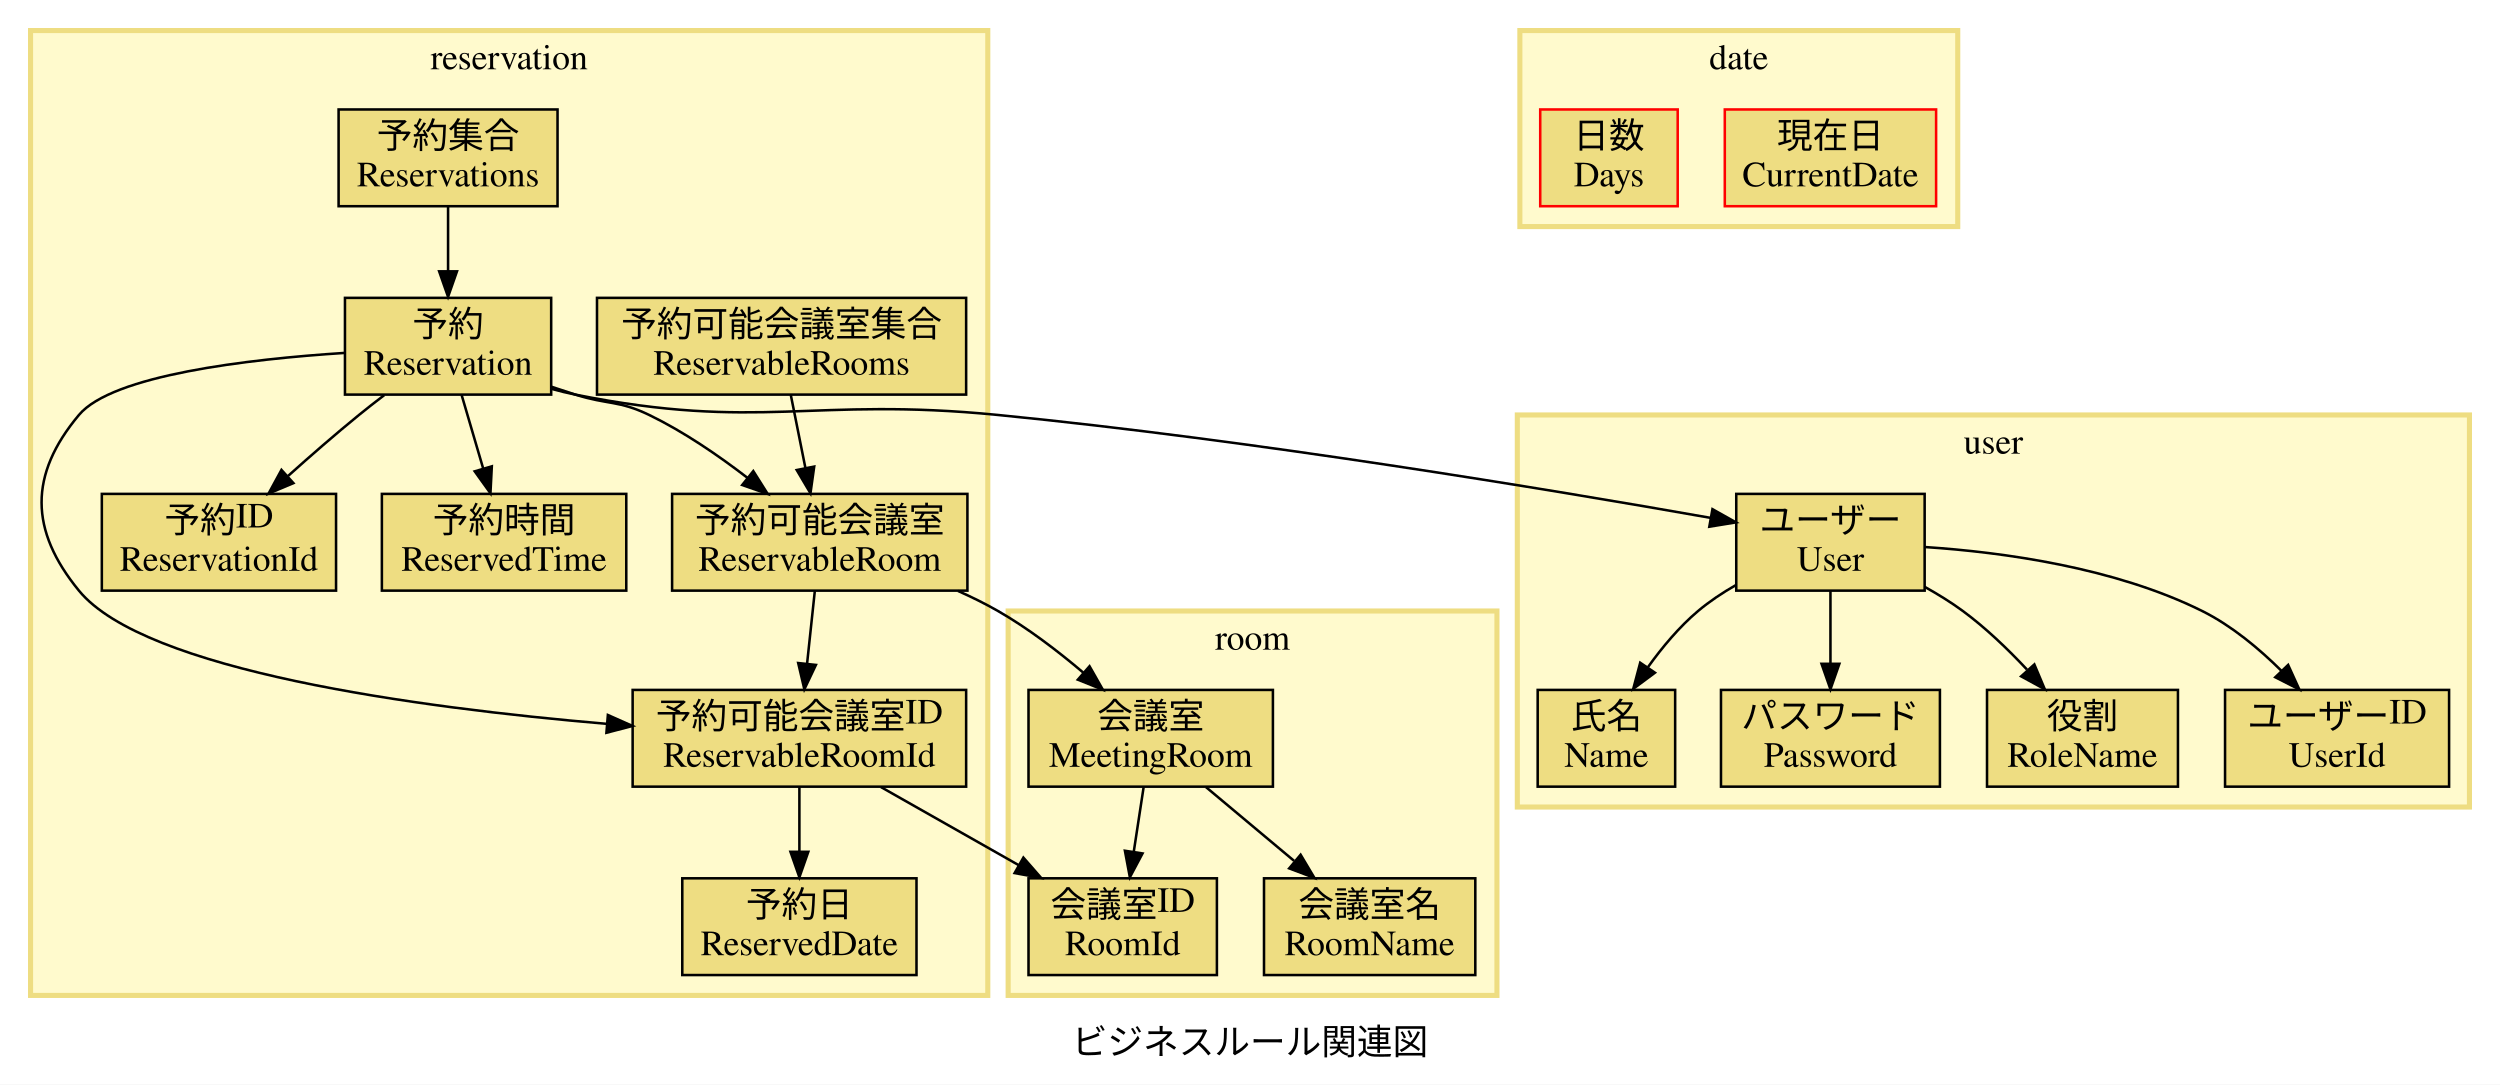
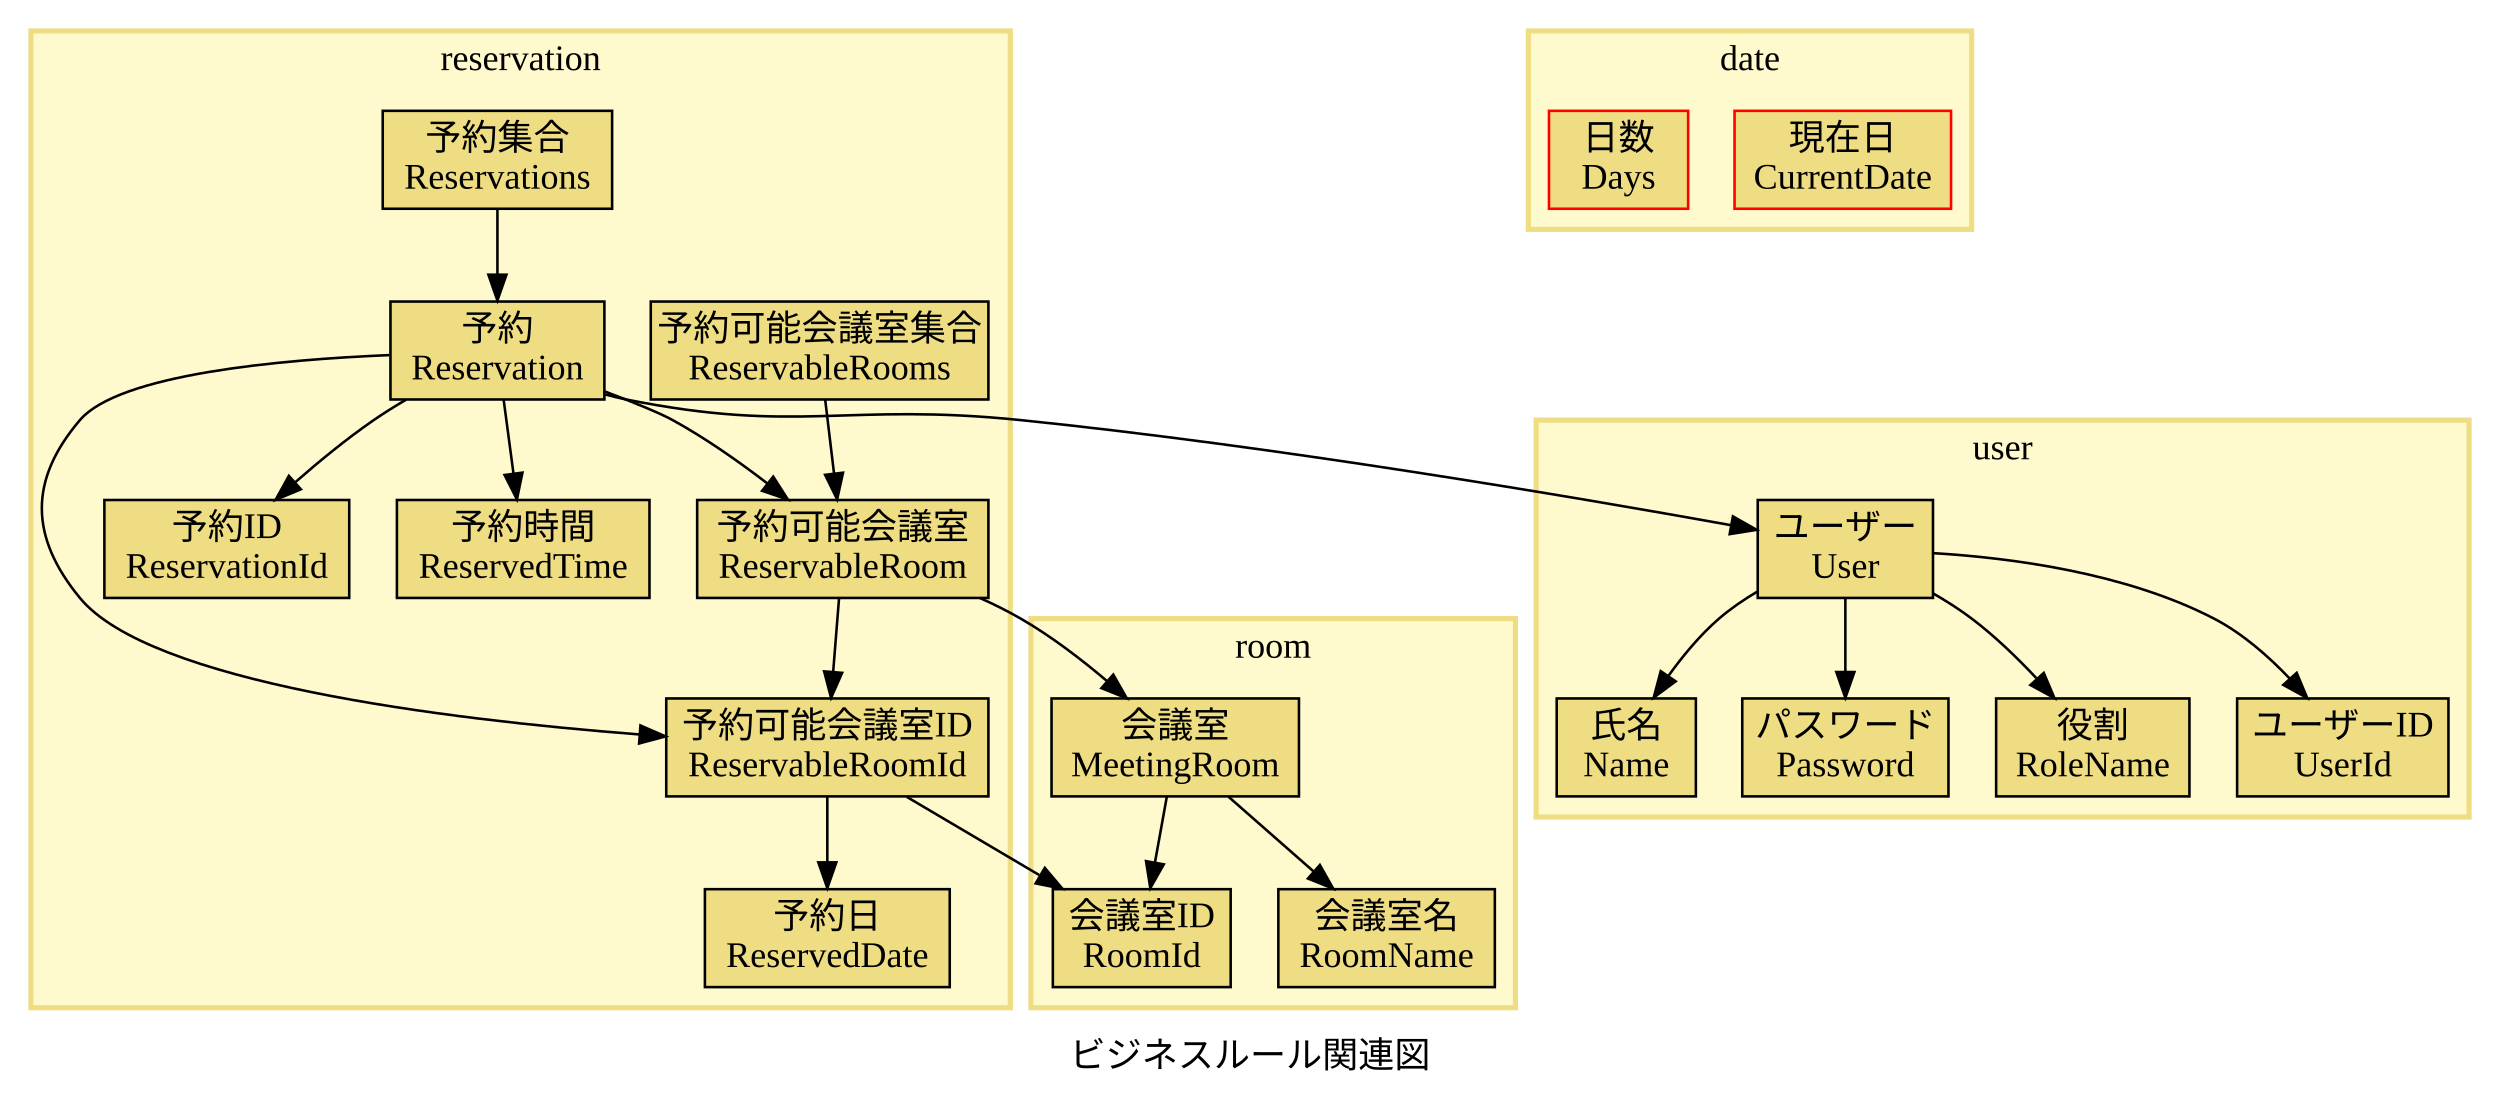
- <svg xmlns="http://www.w3.org/2000/svg" width="982px" height="426px" viewBox="0.00 0.00 982.00 426.00">
+ <svg xmlns="http://www.w3.org/2000/svg" width="970px" height="426px" viewBox="0.00 0.00 970.00 426.00">
  <g id="graph0" class="graph" transform="scale(1.0 1.0) rotate(0) translate(4 422)">
-     <polygon fill="white" stroke="transparent" points="-4,4 -4,-422 978,-422 978,4 -4,4" />
-     <text text-anchor="middle" x="487" y="-7.8" font-family="Times,serif" font-size="14.00">ビジネスルール関連図</text>
+     <polygon fill="white" stroke="none" points="-4,4 -4,-422 966,-422 966,4 -4,4" />
+     <text text-anchor="middle" x="481" y="-7.8" font-family="Times New Roman,serif" font-size="14.00">ビジネスルール関連図</text>
    <g id="clust1" class="cluster">
-       <polygon fill="lemonchiffon" stroke="#eedd82" stroke-width="2" points="8,-31 8,-410 384,-410 384,-31 8,-31" />
-       <text text-anchor="middle" x="196" y="-394.8" font-family="Times,serif" font-size="14.00">reservation</text>
+       <polygon fill="lemonchiffon" stroke="#eedd82" stroke-width="2" points="8,-31 8,-410 388,-410 388,-31 8,-31" />
+       <text text-anchor="middle" x="198" y="-394.8" font-family="Times New Roman,serif" font-size="14.00">reservation</text>
+     </g>
+     <g id="clust3" class="cluster">
+       <polygon fill="lemonchiffon" stroke="#eedd82" stroke-width="2" points="592,-105 592,-259 954,-259 954,-105 592,-105" />
+       <text text-anchor="middle" x="773" y="-243.8" font-family="Times New Roman,serif" font-size="14.00">user</text>
    </g>
    <g id="clust2" class="cluster">
-       <polygon fill="lemonchiffon" stroke="#eedd82" stroke-width="2" points="392,-31 392,-182 584,-182 584,-31 392,-31" />
-       <text text-anchor="middle" x="488" y="-166.8" font-family="Times,serif" font-size="14.00">room</text>
-     </g>
-     <g id="clust3" class="cluster">
-       <polygon fill="lemonchiffon" stroke="#eedd82" stroke-width="2" points="592,-105 592,-259 966,-259 966,-105 592,-105" />
-       <text text-anchor="middle" x="779" y="-243.8" font-family="Times,serif" font-size="14.00">user</text>
+       <polygon fill="lemonchiffon" stroke="#eedd82" stroke-width="2" points="396,-31 396,-182 584,-182 584,-31 396,-31" />
+       <text text-anchor="middle" x="490" y="-166.8" font-family="Times New Roman,serif" font-size="14.00">room</text>
    </g>
    <g id="clust4" class="cluster">
-       <polygon fill="lemonchiffon" stroke="#eedd82" stroke-width="2" points="593,-333 593,-410 765,-410 765,-333 593,-333" />
-       <text text-anchor="middle" x="679" y="-394.8" font-family="Times,serif" font-size="14.00">date</text>
+       <polygon fill="lemonchiffon" stroke="#eedd82" stroke-width="2" points="589,-333 589,-410 761,-410 761,-333 589,-333" />
+       <text text-anchor="middle" x="675" y="-394.8" font-family="Times New Roman,serif" font-size="14.00">date</text>
    </g>
    <g id="node1" class="node">
-       <polygon fill="#eedd82" stroke="black" points="376,-228 260,-228 260,-190 376,-190 376,-228" />
-       <text text-anchor="middle" x="318" y="-212.8" font-family="Times,serif" font-size="14.00">予約可能会議室</text>
-       <text text-anchor="middle" x="318" y="-197.8" font-family="Times,serif" font-size="14.00">ReservableRoom
-             </text>
+       <polygon fill="#eedd82" stroke="black" points="379.5,-228 266.5,-228 266.5,-190 379.5,-190 379.5,-228" />
+       <text text-anchor="middle" x="323" y="-212.8" font-family="Times New Roman,serif" font-size="14.00">予約可能会議室</text>
+       <text text-anchor="middle" x="323" y="-197.8" font-family="Times New Roman,serif" font-size="14.00">ReservableRoom</text>
    </g>
    <g id="node2" class="node">
-       <polygon fill="#eedd82" stroke="black" points="375.5,-151 244.5,-151 244.5,-113 375.5,-113 375.5,-151" />
-       <text text-anchor="middle" x="310" y="-135.8" font-family="Times,serif" font-size="14.00">予約可能会議室ID</text>
-       <text text-anchor="middle" x="310" y="-120.8" font-family="Times,serif" font-size="14.00">ReservableRoomId
-             </text>
+       <polygon fill="#eedd82" stroke="black" points="379.5,-151 254.5,-151 254.5,-113 379.5,-113 379.5,-151" />
+       <text text-anchor="middle" x="317" y="-135.8" font-family="Times New Roman,serif" font-size="14.00">予約可能会議室ID</text>
+       <text text-anchor="middle" x="317" y="-120.8" font-family="Times New Roman,serif" font-size="14.00">ReservableRoomId</text>
+     </g>
+     <g id="edge1" class="edge">
+       <path fill="none" stroke="black" d="M321.548,-189.845C320.867,-181.34 320.041,-171.008 319.28,-161.496" />
+       <polygon fill="black" stroke="black" points="322.746,-160.937 318.46,-151.248 315.769,-161.495 322.746,-160.937" />
+     </g>
+     <g id="node9" class="node">
+       <polygon fill="#eedd82" stroke="black" points="500,-151 404,-151 404,-113 500,-113 500,-151" />
+       <text text-anchor="middle" x="452" y="-135.8" font-family="Times New Roman,serif" font-size="14.00">会議室</text>
+       <text text-anchor="middle" x="452" y="-120.8" font-family="Times New Roman,serif" font-size="14.00">MeetingRoom</text>
+     </g>
+     <g id="edge2" class="edge">
+       <path fill="none" stroke="black" d="M376.18,-189.988C381.639,-187.543 387.008,-184.875 392,-182 403.77,-175.22 415.593,-166.163 425.593,-157.681" />
+       <polygon fill="black" stroke="black" points="427.953,-160.267 433.188,-151.056 423.351,-154.992 427.953,-160.267" />
+     </g>
+     <g id="node7" class="node">
+       <polygon fill="#eedd82" stroke="black" points="364.5,-77 269.5,-77 269.5,-39 364.5,-39 364.5,-77" />
+       <text text-anchor="middle" x="317" y="-61.8" font-family="Times New Roman,serif" font-size="14.00">予約日</text>
+       <text text-anchor="middle" x="317" y="-46.8" font-family="Times New Roman,serif" font-size="14.00">ReservedDate</text>
+     </g>
+     <g id="edge3" class="edge">
+       <path fill="none" stroke="black" d="M317,-112.831C317,-105.131 317,-95.974 317,-87.417" />
+       <polygon fill="black" stroke="black" points="320.5,-87.413 317,-77.413 313.5,-87.413 320.5,-87.413" />
+     </g>
+     <g id="node10" class="node">
+       <polygon fill="#eedd82" stroke="black" points="473.5,-77 404.5,-77 404.5,-39 473.5,-39 473.5,-77" />
+       <text text-anchor="middle" x="439" y="-61.8" font-family="Times New Roman,serif" font-size="14.00">会議室ID</text>
+       <text text-anchor="middle" x="439" y="-46.8" font-family="Times New Roman,serif" font-size="14.00">RoomId</text>
    </g>
    <g id="edge4" class="edge">
-       <path fill="none" stroke="black" d="M316.06,-189.84C315.16,-181.34 314.05,-171.01 313.04,-161.5" />
-       <polygon fill="black" stroke="black" points="316.49,-160.82 311.95,-151.25 309.53,-161.56 316.49,-160.82" />
+       <path fill="none" stroke="black" d="M347.786,-112.831C363.39,-103.622 382.524,-92.33 399.23,-82.471" />
+       <polygon fill="black" stroke="black" points="401.391,-85.26 408.224,-77.163 397.833,-79.231 401.391,-85.26" />
    </g>
-     <g id="node9" class="node">
-       <polygon fill="#eedd82" stroke="black" points="496,-151 400,-151 400,-113 496,-113 496,-151" />
-       <text text-anchor="middle" x="448" y="-135.8" font-family="Times,serif" font-size="14.00">会議室</text>
-       <text text-anchor="middle" x="448" y="-120.8" font-family="Times,serif" font-size="14.00">MeetingRoom</text>
+     <g id="node3" class="node">
+       <polygon fill="#eedd82" stroke="black" points="379.5,-305 248.5,-305 248.5,-267 379.5,-267 379.5,-305" />
+       <text text-anchor="middle" x="314" y="-289.8" font-family="Times New Roman,serif" font-size="14.00">予約可能会議室集合</text>
+       <text text-anchor="middle" x="314" y="-274.8" font-family="Times New Roman,serif" font-size="14.00">ReservableRooms</text>
    </g>
    <g id="edge5" class="edge">
-       <path fill="none" stroke="black" d="M372.32,-189.87C377.73,-187.46 383.05,-184.84 388,-182 399.79,-175.25 411.61,-166.2 421.61,-157.71" />
-       <polygon fill="black" stroke="black" points="423.97,-160.3 429.2,-151.08 419.37,-155.02 423.97,-160.3" />
+       <path fill="none" stroke="black" d="M316.179,-266.845C317.21,-258.249 318.466,-247.785 319.617,-238.19" />
+       <polygon fill="black" stroke="black" points="323.094,-238.594 320.81,-228.248 316.144,-237.76 323.094,-238.594" />
    </g>
-     <g id="node7" class="node">
-       <polygon fill="#eedd82" stroke="black" points="356,-77 264,-77 264,-39 356,-39 356,-77" />
-       <text text-anchor="middle" x="310" y="-61.8" font-family="Times,serif" font-size="14.00">予約日</text>
-       <text text-anchor="middle" x="310" y="-46.8" font-family="Times,serif" font-size="14.00">ReservedDate</text>
+     <g id="node4" class="node">
+       <polygon fill="#eedd82" stroke="black" points="230.5,-305 147.5,-305 147.5,-267 230.5,-267 230.5,-305" />
+       <text text-anchor="middle" x="189" y="-289.8" font-family="Times New Roman,serif" font-size="14.00">予約</text>
+       <text text-anchor="middle" x="189" y="-274.8" font-family="Times New Roman,serif" font-size="14.00">Reservation</text>
    </g>
    <g id="edge6" class="edge">
-       <path fill="none" stroke="black" d="M310,-112.83C310,-105.13 310,-95.97 310,-87.42" />
-       <polygon fill="black" stroke="black" points="313.5,-87.41 310,-77.41 306.5,-87.41 313.5,-87.41" />
-     </g>
-     <g id="node10" class="node">
-       <polygon fill="#eedd82" stroke="black" points="474,-77 400,-77 400,-39 474,-39 474,-77" />
-       <text text-anchor="middle" x="437" y="-61.8" font-family="Times,serif" font-size="14.00">会議室ID</text>
-       <text text-anchor="middle" x="437" y="-46.8" font-family="Times,serif" font-size="14.00">RoomId</text>
+       <path fill="none" stroke="black" d="M230.69,-270.104C241.687,-265.942 251.903,-261.797 257,-259 269.661,-252.052 282.627,-242.939 293.677,-234.459" />
+       <polygon fill="black" stroke="black" points="296.014,-237.074 301.717,-228.145 291.691,-231.569 296.014,-237.074" />
    </g>
    <g id="edge7" class="edge">
-       <path fill="none" stroke="black" d="M342.05,-112.83C358.44,-103.54 378.58,-92.12 396.08,-82.2" />
-       <polygon fill="black" stroke="black" points="397.99,-85.14 404.96,-77.16 394.54,-79.05 397.99,-85.14" />
+       <path fill="none" stroke="black" d="M147.141,-284.227C104.375,-282.448 42.151,-276.777 27,-259 7.108,-235.66 7.518,-213.684 27,-190 53.984,-157.196 167.365,-142.982 244.103,-137.033" />
+       <polygon fill="black" stroke="black" points="244.494,-140.513 254.206,-136.281 243.974,-133.533 244.494,-140.513" />
    </g>
-     <g id="node3" class="node">
-       <polygon fill="#eedd82" stroke="black" points="375.5,-305 230.5,-305 230.5,-267 375.5,-267 375.5,-305" />
-       <text text-anchor="middle" x="303" y="-289.8" font-family="Times,serif" font-size="14.00">予約可能会議室集合</text>
-       <text text-anchor="middle" x="303" y="-274.8" font-family="Times,serif" font-size="14.00">ReservableRooms
-             </text>
-     </g>
-     <g id="edge3" class="edge">
-       <path fill="none" stroke="black" d="M306.63,-266.84C308.35,-258.25 310.44,-247.79 312.36,-238.19" />
-       <polygon fill="black" stroke="black" points="315.82,-238.74 314.35,-228.25 308.96,-237.37 315.82,-238.74" />
-     </g>
-     <g id="node4" class="node">
-       <polygon fill="#eedd82" stroke="black" points="212.5,-305 131.5,-305 131.5,-267 212.5,-267 212.5,-305" />
-       <text text-anchor="middle" x="172" y="-289.8" font-family="Times,serif" font-size="14.00">予約</text>
-       <text text-anchor="middle" x="172" y="-274.8" font-family="Times,serif" font-size="14.00">Reservation</text>
+     <g id="node5" class="node">
+       <polygon fill="#eedd82" stroke="black" points="131.5,-228 36.5,-228 36.5,-190 131.5,-190 131.5,-228" />
+       <text text-anchor="middle" x="84" y="-212.8" font-family="Times New Roman,serif" font-size="14.00">予約ID</text>
+       <text text-anchor="middle" x="84" y="-197.8" font-family="Times New Roman,serif" font-size="14.00">ReservationId</text>
    </g>
    <g id="edge8" class="edge">
-       <path fill="none" stroke="black" d="M212.57,-270.1C215.75,-269.02 218.92,-267.98 222,-267 234.74,-262.95 238.96,-264.82 251,-259 264.57,-252.44 278.24,-243.06 289.66,-234.26" />
-       <polygon fill="black" stroke="black" points="291.89,-236.96 297.54,-228 287.53,-231.48 291.89,-236.96" />
+       <path fill="none" stroke="black" d="M153.613,-266.96C149.28,-264.424 144.98,-261.742 141,-259 130.61,-251.842 119.939,-243.103 110.68,-234.996" />
+       <polygon fill="black" stroke="black" points="112.739,-232.143 102.949,-228.091 108.076,-237.363 112.739,-232.143" />
+     </g>
+     <g id="node8" class="node">
+       <polygon fill="#eedd82" stroke="black" points="248,-228 150,-228 150,-190 248,-190 248,-228" />
+       <text text-anchor="middle" x="199" y="-212.8" font-family="Times New Roman,serif" font-size="14.00">予約時間</text>
+       <text text-anchor="middle" x="199" y="-197.8" font-family="Times New Roman,serif" font-size="14.00">ReservedTime</text>
    </g>
    <g id="edge9" class="edge">
-       <path fill="none" stroke="black" d="M131.3,-283.37C93.15,-280.89 40.09,-274.64 27,-259 7.32,-235.48 7.57,-213.73 27,-190 52.74,-158.56 159.38,-144.08 234.13,-137.69" />
-       <polygon fill="black" stroke="black" points="234.77,-141.15 244.45,-136.84 234.2,-134.17 234.77,-141.15" />
+       <path fill="none" stroke="black" d="M191.421,-266.845C192.567,-258.249 193.962,-247.785 195.241,-238.19" />
+       <polygon fill="black" stroke="black" points="198.714,-238.623 196.567,-228.248 191.776,-237.698 198.714,-238.623" />
    </g>
-     <g id="node5" class="node">
-       <polygon fill="#eedd82" stroke="black" points="128,-228 36,-228 36,-190 128,-190 128,-228" />
-       <text text-anchor="middle" x="82" y="-212.8" font-family="Times,serif" font-size="14.00">予約ID</text>
-       <text text-anchor="middle" x="82" y="-197.8" font-family="Times,serif" font-size="14.00">ReservationId
-             </text>
+     <g id="node15" class="node">
+       <polygon fill="#eedd82" stroke="black" points="746,-228 678,-228 678,-190 746,-190 746,-228" />
+       <text text-anchor="middle" x="712" y="-212.8" font-family="Times New Roman,serif" font-size="14.00">ユーザー</text>
+       <text text-anchor="middle" x="712" y="-197.8" font-family="Times New Roman,serif" font-size="14.00">User</text>
    </g>
    <g id="edge10" class="edge">
-       <path fill="none" stroke="black" d="M146.94,-266.8C143.56,-264.23 140.17,-261.58 137,-259 127.74,-251.46 117.91,-242.9 109.17,-235.06" />
-       <polygon fill="black" stroke="black" points="111.25,-232.23 101.49,-228.12 106.56,-237.43 111.25,-232.23" />
+       <path fill="none" stroke="black" d="M230.757,-268.962C233.523,-268.213 236.287,-267.547 239,-267 305.75,-253.546 324.262,-265.94 392,-259 490.835,-248.875 605.757,-229.369 667.423,-218.265" />
+       <polygon fill="black" stroke="black" points="668.361,-221.652 677.577,-216.426 667.113,-214.764 668.361,-221.652" />
    </g>
-     <g id="node8" class="node">
-       <polygon fill="#eedd82" stroke="black" points="242,-228 146,-228 146,-190 242,-190 242,-228" />
-       <text text-anchor="middle" x="194" y="-212.8" font-family="Times,serif" font-size="14.00">予約時間</text>
-       <text text-anchor="middle" x="194" y="-197.8" font-family="Times,serif" font-size="14.00">ReservedTime
-             </text>
+     <g id="node6" class="node">
+       <polygon fill="#eedd82" stroke="black" points="233.5,-379 144.5,-379 144.5,-341 233.5,-341 233.5,-379" />
+       <text text-anchor="middle" x="189" y="-363.8" font-family="Times New Roman,serif" font-size="14.00">予約集合</text>
+       <text text-anchor="middle" x="189" y="-348.8" font-family="Times New Roman,serif" font-size="14.00">Reservations</text>
    </g>
    <g id="edge11" class="edge">
-       <path fill="none" stroke="black" d="M177.33,-266.84C179.87,-258.16 182.98,-247.56 185.82,-237.88" />
-       <polygon fill="black" stroke="black" points="189.19,-238.83 188.65,-228.25 182.47,-236.86 189.19,-238.83" />
-     </g>
-     <g id="node15" class="node">
-       <polygon fill="#eedd82" stroke="black" points="752,-228 678,-228 678,-190 752,-190 752,-228" />
-       <text text-anchor="middle" x="715" y="-212.8" font-family="Times,serif" font-size="14.00">ユーザー</text>
-       <text text-anchor="middle" x="715" y="-197.8" font-family="Times,serif" font-size="14.00">User</text>
+       <path fill="none" stroke="black" d="M189,-340.831C189,-333.131 189,-323.974 189,-315.417" />
+       <polygon fill="black" stroke="black" points="192.5,-315.413 189,-305.413 185.5,-315.413 192.5,-315.413" />
    </g>
    <g id="edge12" class="edge">
-       <path fill="none" stroke="black" d="M212.65,-269.25C215.78,-268.38 218.92,-267.61 222,-267 294.44,-252.55 314.49,-266.26 388,-259 488.11,-249.11 604.39,-229.8 667.8,-218.6" />
-       <polygon fill="black" stroke="black" points="668.65,-222 677.88,-216.81 667.42,-215.11 668.65,-222" />
+       <path fill="none" stroke="black" d="M448.72,-112.831C447.329,-105.131 445.676,-95.974 444.131,-87.417" />
+       <polygon fill="black" stroke="black" points="447.546,-86.632 442.325,-77.413 440.657,-87.876 447.546,-86.632" />
    </g>
-     <g id="node6" class="node">
-       <polygon fill="#eedd82" stroke="black" points="215,-379 129,-379 129,-341 215,-341 215,-379" />
-       <text text-anchor="middle" x="172" y="-363.8" font-family="Times,serif" font-size="14.00">予約集合</text>
-       <text text-anchor="middle" x="172" y="-348.8" font-family="Times,serif" font-size="14.00">Reservations
-             </text>
+     <g id="node11" class="node">
+       <polygon fill="#eedd82" stroke="black" points="576,-77 492,-77 492,-39 576,-39 576,-77" />
+       <text text-anchor="middle" x="534" y="-61.8" font-family="Times New Roman,serif" font-size="14.00">会議室名</text>
+       <text text-anchor="middle" x="534" y="-46.8" font-family="Times New Roman,serif" font-size="14.00">RoomName</text>
    </g>
    <g id="edge13" class="edge">
-       <path fill="none" stroke="black" d="M172,-340.83C172,-333.13 172,-323.97 172,-315.42" />
-       <polygon fill="black" stroke="black" points="175.5,-315.41 172,-305.41 168.5,-315.41 175.5,-315.41" />
-     </g>
-     <g id="edge1" class="edge">
-       <path fill="none" stroke="black" d="M445.22,-112.83C444.05,-105.13 442.65,-95.97 441.34,-87.42" />
-       <polygon fill="black" stroke="black" points="444.78,-86.77 439.81,-77.41 437.86,-87.83 444.78,-86.77" />
-     </g>
-     <g id="node11" class="node">
-       <polygon fill="#eedd82" stroke="black" points="575.5,-77 492.5,-77 492.5,-39 575.5,-39 575.5,-77" />
-       <text text-anchor="middle" x="534" y="-61.8" font-family="Times,serif" font-size="14.00">会議室名</text>
-       <text text-anchor="middle" x="534" y="-46.8" font-family="Times,serif" font-size="14.00">RoomName</text>
-     </g>
-     <g id="edge2" class="edge">
-       <path fill="none" stroke="black" d="M469.7,-112.83C480.19,-104.05 492.95,-93.37 504.32,-83.85" />
-       <polygon fill="black" stroke="black" points="506.88,-86.27 512.31,-77.16 502.39,-80.9 506.88,-86.27" />
+       <path fill="none" stroke="black" d="M472.692,-112.831C482.695,-104.048 494.855,-93.371 505.7,-83.849" />
+       <polygon fill="black" stroke="black" points="508.109,-86.391 513.315,-77.163 503.491,-81.131 508.109,-86.391" />
    </g>
    <g id="node12" class="node">
      <polygon fill="#eedd82" stroke="black" points="654,-151 600,-151 600,-113 654,-113 654,-151" />
-       <text text-anchor="middle" x="627" y="-135.8" font-family="Times,serif" font-size="14.00">氏名</text>
-       <text text-anchor="middle" x="627" y="-120.8" font-family="Times,serif" font-size="14.00">Name</text>
+       <text text-anchor="middle" x="627" y="-135.8" font-family="Times New Roman,serif" font-size="14.00">氏名</text>
+       <text text-anchor="middle" x="627" y="-120.8" font-family="Times New Roman,serif" font-size="14.00">Name</text>
    </g>
    <g id="node13" class="node">
-       <polygon fill="#eedd82" stroke="black" points="758,-151 672,-151 672,-113 758,-113 758,-151" />
-       <text text-anchor="middle" x="715" y="-135.8" font-family="Times,serif" font-size="14.00">パスワード</text>
-       <text text-anchor="middle" x="715" y="-120.8" font-family="Times,serif" font-size="14.00">Password</text>
+       <polygon fill="#eedd82" stroke="black" points="752,-151 672,-151 672,-113 752,-113 752,-151" />
+       <text text-anchor="middle" x="712" y="-135.8" font-family="Times New Roman,serif" font-size="14.00">パスワード</text>
+       <text text-anchor="middle" x="712" y="-120.8" font-family="Times New Roman,serif" font-size="14.00">Password</text>
    </g>
    <g id="node14" class="node">
-       <polygon fill="#eedd82" stroke="black" points="851.5,-151 776.5,-151 776.5,-113 851.5,-113 851.5,-151" />
-       <text text-anchor="middle" x="814" y="-135.8" font-family="Times,serif" font-size="14.00">役割</text>
-       <text text-anchor="middle" x="814" y="-120.8" font-family="Times,serif" font-size="14.00">RoleName</text>
+       <polygon fill="#eedd82" stroke="black" points="845.5,-151 770.5,-151 770.5,-113 845.5,-113 845.5,-151" />
+       <text text-anchor="middle" x="808" y="-135.8" font-family="Times New Roman,serif" font-size="14.00">役割</text>
+       <text text-anchor="middle" x="808" y="-120.8" font-family="Times New Roman,serif" font-size="14.00">RoleName</text>
    </g>
    <g id="edge14" class="edge">
-       <path fill="none" stroke="black" d="M677.83,-192.17C672.59,-189.17 667.48,-185.77 663,-182 655.61,-175.77 648.9,-167.73 643.33,-159.97" />
-       <polygon fill="black" stroke="black" points="646.06,-157.76 637.55,-151.44 640.27,-161.68 646.06,-157.76" />
+       <path fill="none" stroke="black" d="M677.758,-192.41C672.554,-189.327 667.445,-185.84 663,-182 655.687,-175.683 649.001,-167.617 643.428,-159.862" />
+       <polygon fill="black" stroke="black" points="646.154,-157.647 637.635,-151.348 640.367,-161.584 646.154,-157.647" />
    </g>
    <g id="edge15" class="edge">
-       <path fill="none" stroke="black" d="M715,-189.84C715,-181.34 715,-171.01 715,-161.5" />
-       <polygon fill="black" stroke="black" points="718.5,-161.25 715,-151.25 711.5,-161.25 718.5,-161.25" />
+       <path fill="none" stroke="black" d="M712,-189.845C712,-181.34 712,-171.008 712,-161.496" />
+       <polygon fill="black" stroke="black" points="715.5,-161.248 712,-151.248 708.5,-161.248 715.5,-161.248" />
    </g>
    <g id="edge16" class="edge">
-       <path fill="none" stroke="black" d="M752.02,-191.48C757.22,-188.59 762.37,-185.41 767,-182 775.97,-175.39 784.72,-166.99 792.19,-159.01" />
-       <polygon fill="black" stroke="black" points="795.09,-161.02 799.2,-151.26 789.9,-156.33 795.09,-161.02" />
+       <path fill="none" stroke="black" d="M746.079,-191.741C751.249,-188.762 756.39,-185.483 761,-182 769.888,-175.285 778.618,-166.851 786.097,-158.881" />
+       <polygon fill="black" stroke="black" points="788.987,-160.904 793.117,-151.148 783.804,-156.199 788.987,-160.904" />
    </g>
    <g id="node16" class="node">
-       <polygon fill="#eedd82" stroke="black" points="958,-151 870,-151 870,-113 958,-113 958,-151" />
-       <text text-anchor="middle" x="914" y="-135.8" font-family="Times,serif" font-size="14.00">ユーザーID</text>
-       <text text-anchor="middle" x="914" y="-120.8" font-family="Times,serif" font-size="14.00">UserId</text>
+       <polygon fill="#eedd82" stroke="black" points="946,-151 864,-151 864,-113 946,-113 946,-151" />
+       <text text-anchor="middle" x="905" y="-135.8" font-family="Times New Roman,serif" font-size="14.00">ユーザーID</text>
+       <text text-anchor="middle" x="905" y="-120.8" font-family="Times New Roman,serif" font-size="14.00">UserId</text>
    </g>
    <g id="edge17" class="edge">
-       <path fill="none" stroke="black" d="M752.19,-207.12C782.82,-205.08 826.65,-199.07 861,-182 872.57,-176.25 883.42,-167.18 892.25,-158.4" />
-       <polygon fill="black" stroke="black" points="894.78,-160.82 899.17,-151.17 889.73,-155.98 894.78,-160.82" />
+       <path fill="none" stroke="black" d="M746.168,-207.378C776.331,-205.566 820.713,-199.745 855,-182 866.02,-176.297 876.203,-167.349 884.463,-158.652" />
+       <polygon fill="black" stroke="black" points="887.115,-160.937 891.2,-151.162 881.911,-156.256 887.115,-160.937" />
    </g>
    <g id="node17" class="node">
-       <polygon fill="#eedd82" stroke="red" points="756.5,-379 673.5,-379 673.5,-341 756.5,-341 756.5,-379" />
-       <text text-anchor="middle" x="715" y="-363.8" font-family="Times,serif" font-size="14.00">現在日</text>
-       <text text-anchor="middle" x="715" y="-348.8" font-family="Times,serif" font-size="14.00">CurrentDate</text>
+       <polygon fill="#eedd82" stroke="red" points="753,-379 669,-379 669,-341 753,-341 753,-379" />
+       <text text-anchor="middle" x="711" y="-363.8" font-family="Times New Roman,serif" font-size="14.00">現在日</text>
+       <text text-anchor="middle" x="711" y="-348.8" font-family="Times New Roman,serif" font-size="14.00">CurrentDate</text>
    </g>
    <g id="node18" class="node">
-       <polygon fill="#eedd82" stroke="red" points="655,-379 601,-379 601,-341 655,-341 655,-379" />
-       <text text-anchor="middle" x="628" y="-363.8" font-family="Times,serif" font-size="14.00">日数</text>
-       <text text-anchor="middle" x="628" y="-348.8" font-family="Times,serif" font-size="14.00">Days</text>
+       <polygon fill="#eedd82" stroke="red" points="651,-379 597,-379 597,-341 651,-341 651,-379" />
+       <text text-anchor="middle" x="624" y="-363.8" font-family="Times New Roman,serif" font-size="14.00">日数</text>
+       <text text-anchor="middle" x="624" y="-348.8" font-family="Times New Roman,serif" font-size="14.00">Days</text>
    </g>
  </g>
</svg>
